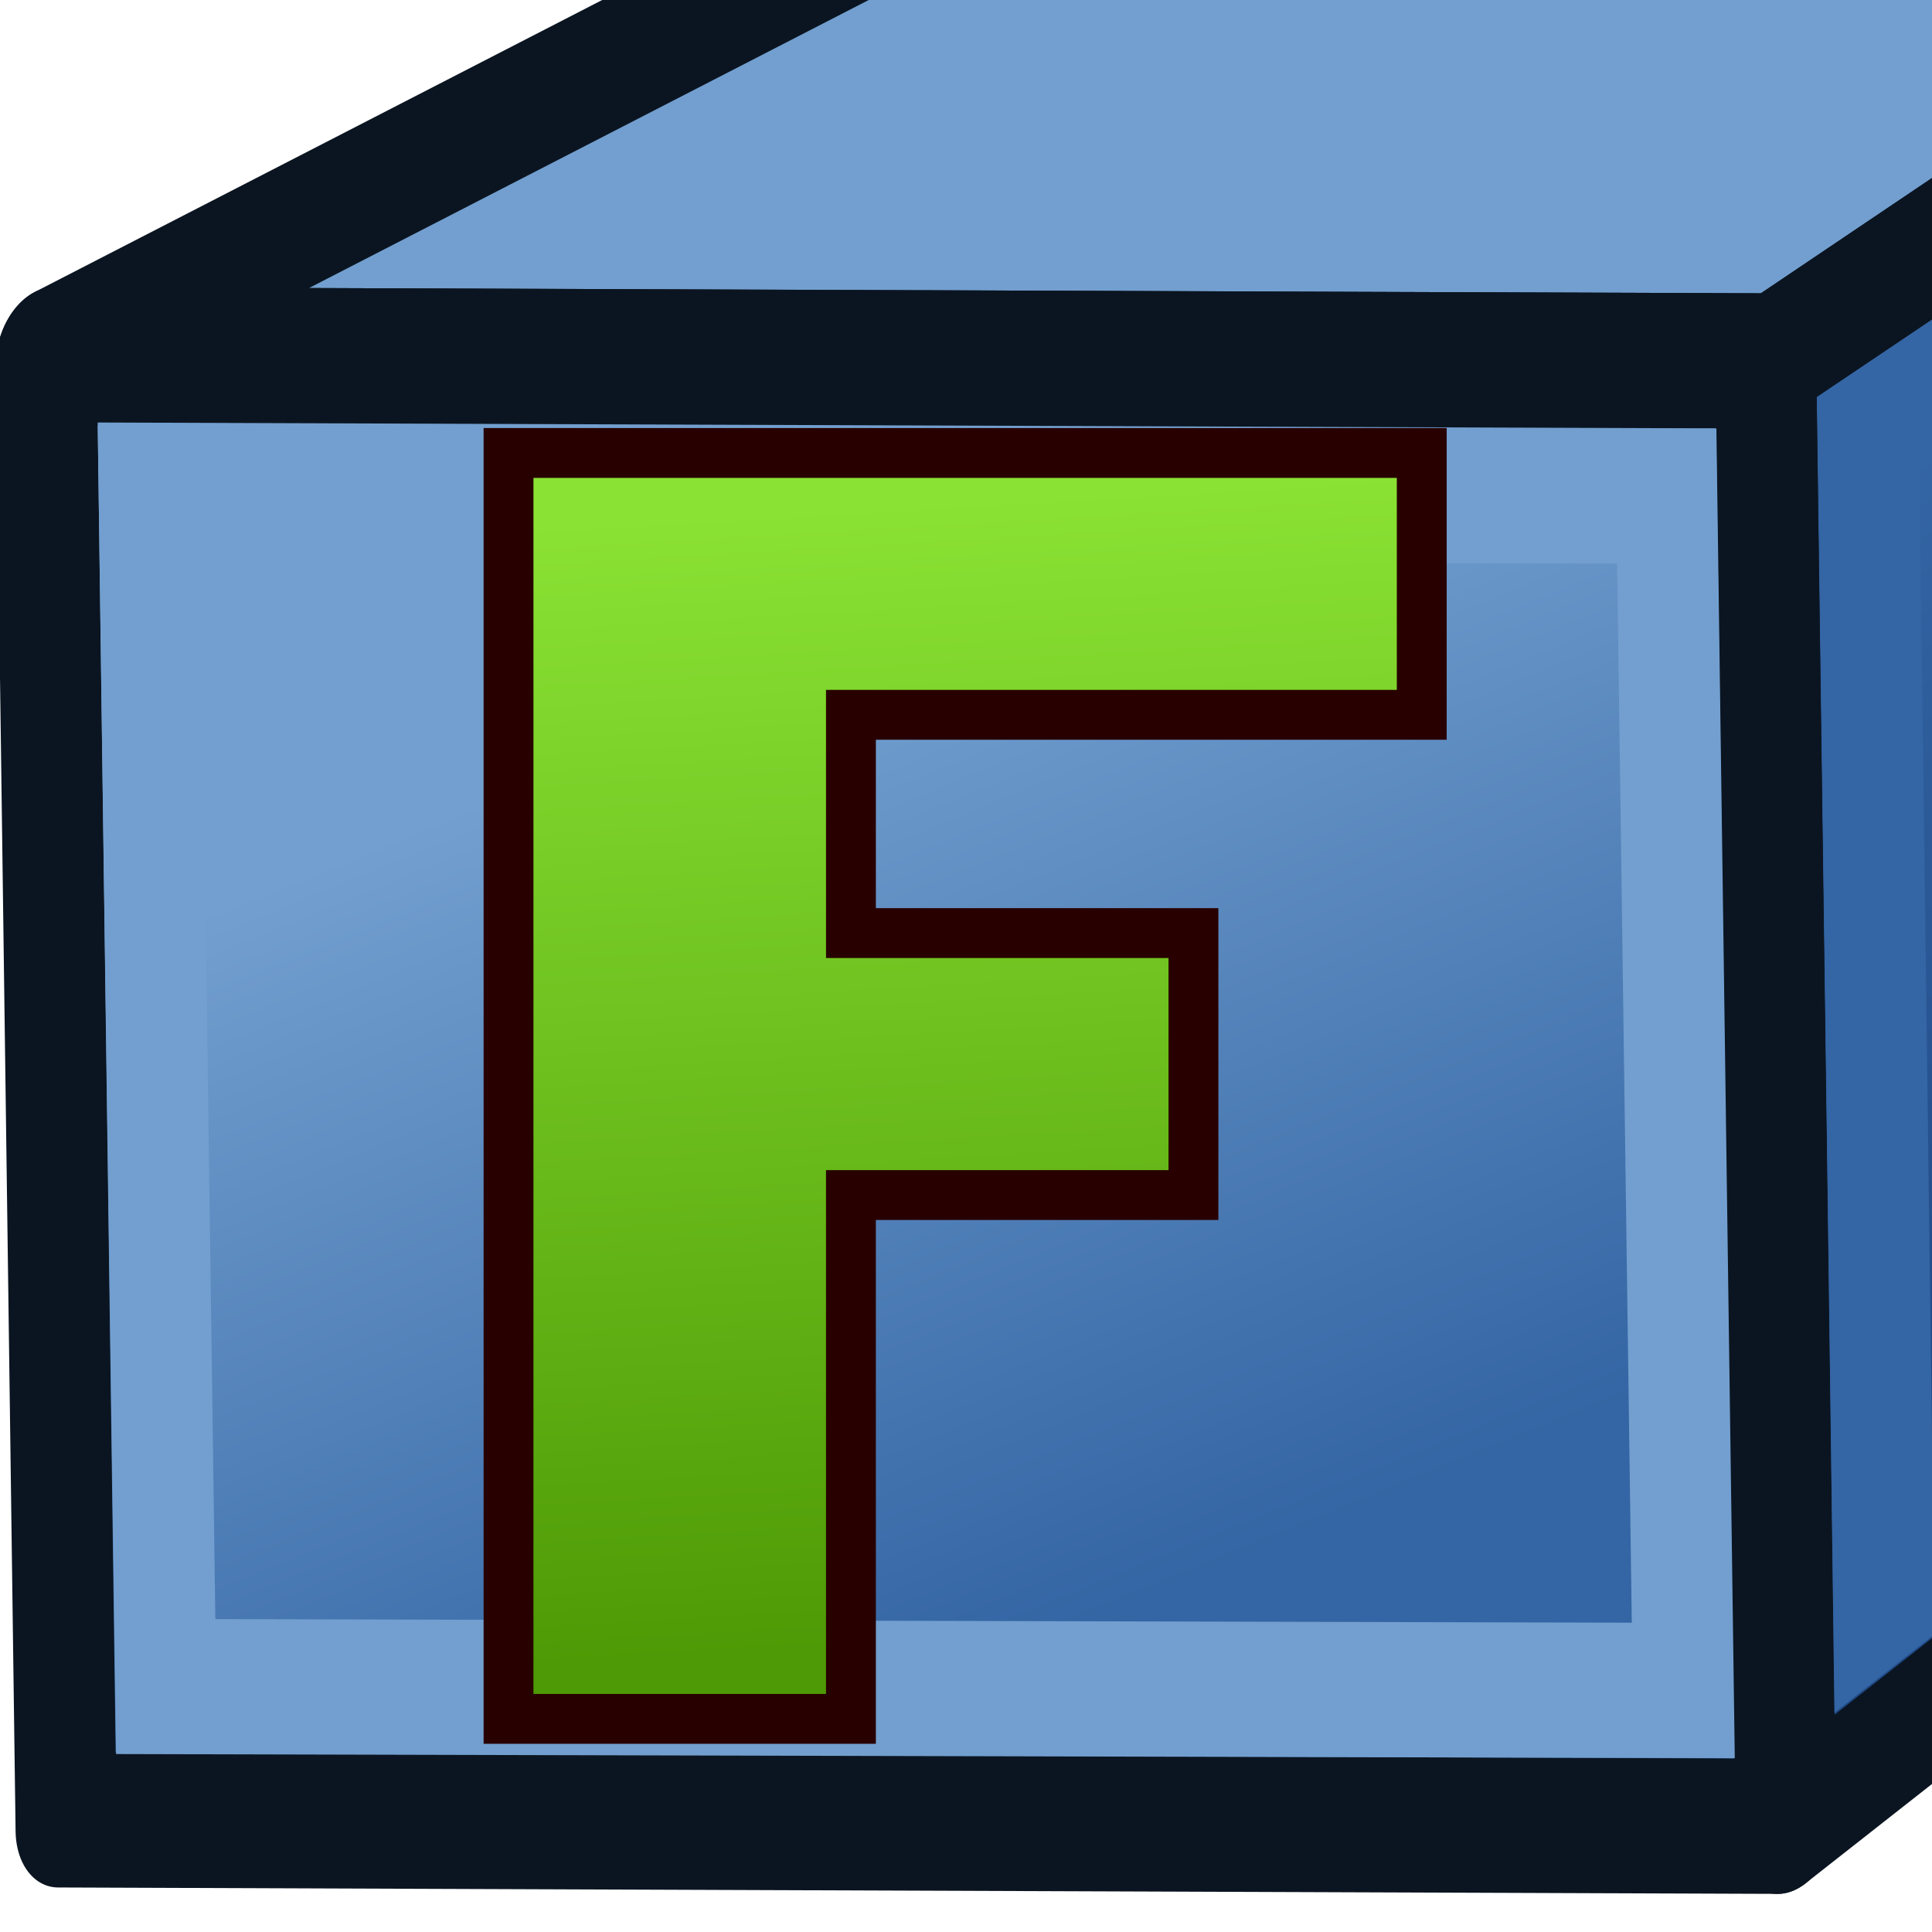
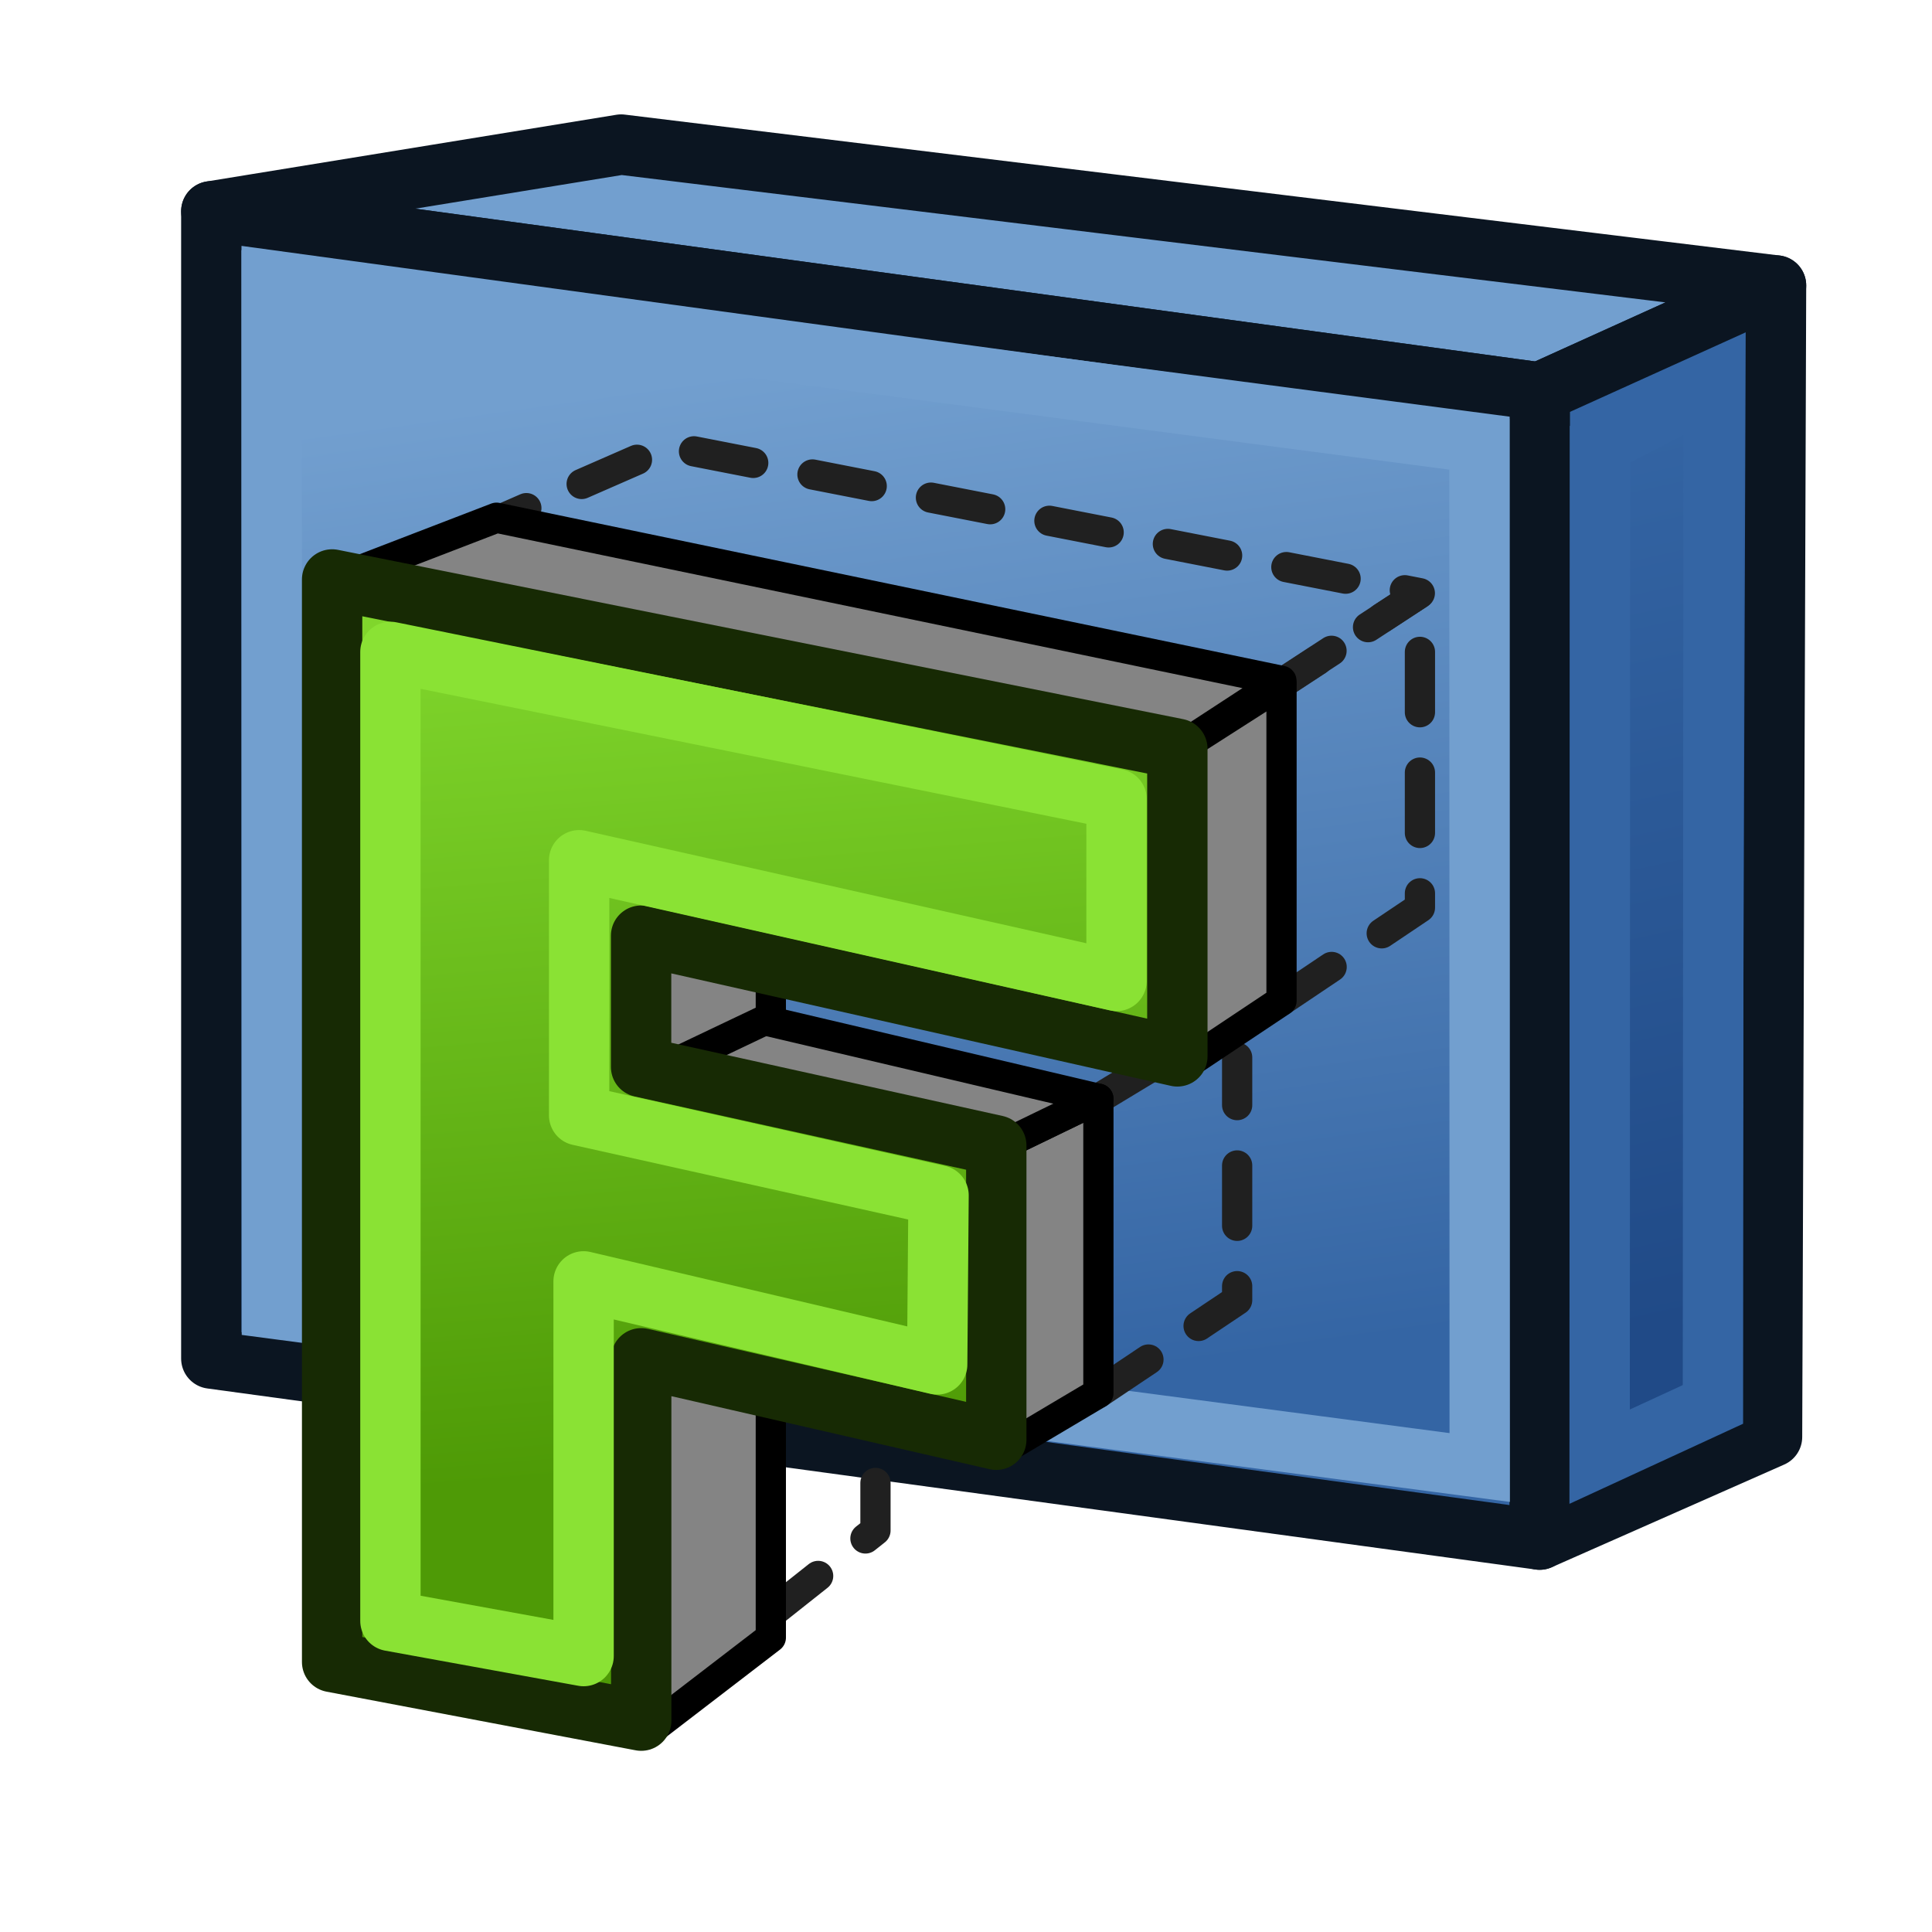
- <svg xmlns="http://www.w3.org/2000/svg" xmlns:xlink="http://www.w3.org/1999/xlink" width="64" height="64" viewBox="0 0 16.933 16.933" version="1.1" id="svg8">
+ <svg xmlns="http://www.w3.org/2000/svg" xmlns:ns2="http://www.openswatchbook.org/uri/2009/osb" xmlns:xlink="http://www.w3.org/1999/xlink" id="svg8" version="1.1" viewBox="0 0 16.933 16.933" height="64" width="64">
  <defs id="defs2">
    <linearGradient id="linearGradient3864-9">
-       <stop style="stop-color:#204a87;stop-opacity:1" offset="0" id="stop6175" />
-       <stop style="stop-color:#729fcf;stop-opacity:1" offset="1" id="stop6177" />
+       <stop id="stop6175" offset="0" style="stop-color:#204a87;stop-opacity:1" />
+       <stop id="stop6177" offset="1" style="stop-color:#729fcf;stop-opacity:1" />
    </linearGradient>
    <linearGradient id="linearGradient3864">
-       <stop style="stop-color:#71b2f8;stop-opacity:1;" offset="0" id="stop3866" />
-       <stop style="stop-color:#002795;stop-opacity:1;" offset="1" id="stop3868" />
+       <stop id="stop3866" offset="0" style="stop-color:#71b2f8;stop-opacity:1;" />
+       <stop id="stop3868" offset="1" style="stop-color:#002795;stop-opacity:1;" />
    </linearGradient>
-     <linearGradient gradientUnits="userSpaceOnUse" y2="40" x2="20" y1="55.718" x1="22.117" id="linearGradient3773" xlink:href="#linearGradient3767" gradientTransform="matrix(1,0,0,0.8004349,-0.2120536,1.362088)" />
+     <linearGradient gradientTransform="matrix(1,0,0,0.8004349,-0.2120536,1.362088)" xlink:href="#linearGradient3767" id="linearGradient3773" x1="22.117" y1="55.718" x2="20" y2="40" gradientUnits="userSpaceOnUse" />
    <linearGradient id="linearGradient3767">
-       <stop id="stop3769" offset="0" style="stop-color:#3465a4;stop-opacity:1" />
-       <stop id="stop3771" offset="1" style="stop-color:#729fcf;stop-opacity:1" />
+       <stop style="stop-color:#3465a4;stop-opacity:1" offset="0" id="stop3769" />
+       <stop style="stop-color:#729fcf;stop-opacity:1" offset="1" id="stop3771" />
    </linearGradient>
-     <linearGradient gradientUnits="userSpaceOnUse" y2="38" x2="50" y1="51.18" x1="53.897" id="linearGradient3783" xlink:href="#linearGradient3777" gradientTransform="translate(-0.178571,-10.92857)" />
+     <linearGradient gradientTransform="translate(-0.178571,-10.92857)" xlink:href="#linearGradient3777" id="linearGradient3783" x1="53.897" y1="51.18" x2="50" y2="38" gradientUnits="userSpaceOnUse" />
    <linearGradient id="linearGradient3777">
-       <stop id="stop3779" offset="0" style="stop-color:#204a87;stop-opacity:1" />
-       <stop id="stop3781" offset="1" style="stop-color:#3465a4;stop-opacity:1" />
+       <stop style="stop-color:#204a87;stop-opacity:1" offset="0" id="stop3779" />
+       <stop style="stop-color:#3465a4;stop-opacity:1" offset="1" id="stop3781" />
    </linearGradient>
-     <linearGradient xlink:href="#linearGradient3767" id="linearGradient5871" x1="44.663" y1="66.598" x2="80.451" y2="66.598" gradientUnits="userSpaceOnUse" gradientTransform="translate(-42.76917,-23.92008)" />
-     <linearGradient xlink:href="#linearGradient3777" id="linearGradient5903" x1="44.691" y1="39.061" x2="70.76" y2="39.061" gradientUnits="userSpaceOnUse" gradientTransform="translate(-6.339286,1.026786)" />
+     <linearGradient gradientTransform="translate(-42.76917,-23.92008)" gradientUnits="userSpaceOnUse" y2="66.598" x2="80.451" y1="66.598" x1="44.663" id="linearGradient5871" xlink:href="#linearGradient3767" />
+     <linearGradient gradientTransform="translate(-6.339286,1.026786)" gradientUnits="userSpaceOnUse" y2="39.061" x2="70.76" y1="39.061" x1="44.691" id="linearGradient5903" xlink:href="#linearGradient3777" />
    <linearGradient id="linearGradient3682">
-       <stop id="stop3684" offset="0" style="stop-color:#ff6d0f;stop-opacity:1;" />
-       <stop id="stop3686" offset="1" style="stop-color:#ff1000;stop-opacity:1;" />
+       <stop style="stop-color:#ff6d0f;stop-opacity:1;" offset="0" id="stop3684" />
+       <stop style="stop-color:#ff1000;stop-opacity:1;" offset="1" id="stop3686" />
    </linearGradient>
    <linearGradient id="linearGradient3864-9-4">
-       <stop id="stop3866-1" offset="0" style="stop-color:#204a87;stop-opacity:1" />
-       <stop id="stop3868-1" offset="1" style="stop-color:#729fcf;stop-opacity:1" />
+       <stop style="stop-color:#204a87;stop-opacity:1" offset="0" id="stop3866-1" />
+       <stop style="stop-color:#729fcf;stop-opacity:1" offset="1" id="stop3868-1" />
    </linearGradient>
    <linearGradient id="linearGradient3682-0">
-       <stop style="stop-color:#a40000;stop-opacity:1" offset="0" id="stop3684-0" />
-       <stop style="stop-color:#ef2929;stop-opacity:1" offset="1" id="stop3686-0" />
+       <stop id="stop3684-0" offset="0" style="stop-color:#a40000;stop-opacity:1" />
+       <stop id="stop3686-0" offset="1" style="stop-color:#ef2929;stop-opacity:1" />
    </linearGradient>
-     <radialGradient xlink:href="#linearGradient3682-0-6" id="radialGradient3817-5-3" gradientUnits="userSpaceOnUse" gradientTransform="matrix(1.236126,0.300017,-0.832328,3.388382,-499.9452,-167.3311)" cx="270.583" cy="33.9" fx="270.583" fy="33.9" r="19.571" />
+     <radialGradient r="19.571" fy="33.9" fx="270.583" cy="33.9" cx="270.583" gradientTransform="matrix(1.236126,0.300017,-0.832328,3.388382,-499.9452,-167.3311)" gradientUnits="userSpaceOnUse" id="radialGradient3817-5-3" xlink:href="#linearGradient3682-0-6" />
    <linearGradient id="linearGradient3682-0-6">
-       <stop style="stop-color:#ff390f;stop-opacity:1" offset="0" id="stop3684-0-7" />
-       <stop style="stop-color:#ff1000;stop-opacity:1;" offset="1" id="stop3686-0-5" />
+       <stop id="stop3684-0-7" offset="0" style="stop-color:#ff390f;stop-opacity:1" />
+       <stop id="stop3686-0-5" offset="1" style="stop-color:#ff1000;stop-opacity:1;" />
    </linearGradient>
-     <linearGradient gradientUnits="userSpaceOnUse" y2="40" x2="20" y1="55.718" x1="22.117" id="linearGradient3773-8" xlink:href="#linearGradient3767" gradientTransform="matrix(0.2719906,0,0,0.2177108,4.109859,-0.6006114)" />
-     <linearGradient gradientUnits="userSpaceOnUse" y2="38" x2="50" y1="51.18" x1="53.897" id="linearGradient3783-0" xlink:href="#linearGradient3777" gradientTransform="matrix(0.3950661,0,0,0.3950661,-0.01269431,-5.811431)" />
-     <linearGradient gradientUnits="userSpaceOnUse" y2="40" x2="20" y1="55.718" x1="22.117" id="linearGradient3773-0" xlink:href="#linearGradient3767" gradientTransform="matrix(0.3950661,0,0,0.3950661,-0.01269431,-5.811431)" />
-     <radialGradient xlink:href="#linearGradient3682-0-6" id="radialGradient3817-5-3-3" gradientUnits="userSpaceOnUse" gradientTransform="matrix(1.236126,0.300017,-0.832328,3.388382,-499.9452,-167.3311)" cx="270.583" cy="33.9" fx="270.583" fy="33.9" r="19.571" />
-     <linearGradient gradientTransform="matrix(0.2127546,0,0,0.1627247,50.68431,3.288647)" gradientUnits="userSpaceOnUse" y2="7.711" x2="-211.402" y1="68.842" x1="-206.699" id="linearGradient3806" xlink:href="#linearGradient4066" />
+     <linearGradient gradientTransform="matrix(0.2719906,0,0,0.2177108,4.109859,-0.6006114)" xlink:href="#linearGradient3767" id="linearGradient3773-8" x1="22.117" y1="55.718" x2="20" y2="40" gradientUnits="userSpaceOnUse" />
+     <radialGradient r="19.571" fy="33.9" fx="270.583" cy="33.9" cx="270.583" gradientTransform="matrix(1.236126,0.300017,-0.832328,3.388382,-499.9452,-167.3311)" gradientUnits="userSpaceOnUse" id="radialGradient3817-5-3-3" xlink:href="#linearGradient3682-0-6" />
    <linearGradient id="linearGradient4066">
-       <stop style="stop-color:#4e9a06;stop-opacity:1" offset="0" id="stop4068" />
-       <stop style="stop-color:#8ae234;stop-opacity:1" offset="1" id="stop4070" />
+       <stop id="stop4068" offset="0" style="stop-color:#4e9a06;stop-opacity:1" />
+       <stop id="stop4070" offset="1" style="stop-color:#8ae234;stop-opacity:1" />
    </linearGradient>
+     <linearGradient id="linearGradient3794">
+       <stop style="stop-color:#000000;stop-opacity:1;" offset="0" id="stop3796" />
+       <stop style="stop-color:#000000;stop-opacity:0;" offset="1" id="stop3798" />
+     </linearGradient>
+     <linearGradient gradientTransform="matrix(0.2645833,0,0,0.2645833,3.704167,-2.645828)" xlink:href="#linearGradient3767" id="linearGradient3773-5" x1="22.117" y1="55.718" x2="17.329" y2="21.311" gradientUnits="userSpaceOnUse" />
+     <linearGradient gradientTransform="matrix(0.2645833,0,0,0.2645833,3.704167,-2.645828)" xlink:href="#linearGradient3777" id="linearGradient3783-6" x1="53.897" y1="51.18" x2="47.502" y2="21.837" gradientUnits="userSpaceOnUse" />
+     <radialGradient xlink:href="#linearGradient3794" id="radialGradient3800" cx="1" cy="45" fx="1" fy="45" r="41" gradientTransform="matrix(0.9334821,-2.2905276e-8,0,0.2868757,0.06651751,32.09059)" gradientUnits="userSpaceOnUse" />
+     <radialGradient xlink:href="#linearGradient3682-0-6" id="radialGradient3817-5-3-0" gradientUnits="userSpaceOnUse" gradientTransform="matrix(1.236126,0.300017,-0.832328,3.388382,-499.9452,-167.3311)" cx="270.583" cy="33.9" fx="270.583" fy="33.9" r="19.571" />
+     <radialGradient xlink:href="#linearGradient3682-0-6" id="radialGradient3817-5-3-3-6" gradientUnits="userSpaceOnUse" gradientTransform="matrix(1.236126,0.300017,-0.832328,3.388382,-499.9452,-167.3311)" cx="270.583" cy="33.9" fx="270.583" fy="33.9" r="19.571" />
+     <linearGradient gradientUnits="userSpaceOnUse" y2="21.311" x2="17.329" y1="55.718" x1="22.117" id="linearGradient3773-5-2" xlink:href="#linearGradient3767" gradientTransform="matrix(0.2645833,0,0,0.2645833,-26.51503,-2.429437)" />
+     <linearGradient gradientUnits="userSpaceOnUse" y2="21.837" x2="47.502" y1="51.18" x1="53.897" id="linearGradient3783-6-0" xlink:href="#linearGradient3777" gradientTransform="matrix(0.2645833,0,0,0.2645833,-26.51503,-2.429437)" />
+     <radialGradient gradientUnits="userSpaceOnUse" gradientTransform="matrix(0.9334821,-2.2905276e-8,0,0.2868757,0.06651751,32.09059)" r="41" fy="45" fx="1" cy="45" cx="1" id="radialGradient3800-2" xlink:href="#linearGradient3794" />
+     <linearGradient gradientTransform="matrix(0.2127546,0,0,0.1627247,20.68238,1.617498)" gradientUnits="userSpaceOnUse" y2="6.023" x2="-215.622" y1="59.68" x1="-211.891" id="linearGradient3806-6-3" xlink:href="#linearGradient4066" />
+     <linearGradient id="linearGradient3848">
+       <stop id="stop3850" offset="0" style="stop-color:#31a52e;stop-opacity:1;" />
+       <stop id="stop3852" offset="1" style="stop-color:#ffffff;stop-opacity:0;" />
+     </linearGradient>
+     <linearGradient id="linearGradient4158">
+       <stop id="stop4160" offset="0" style="stop-color:#000000;stop-opacity:1;" />
+       <stop id="stop4162" offset="1" style="stop-color:#f6f6f6;stop-opacity:0;" />
+     </linearGradient>
+     <linearGradient id="linearGradient4122">
+       <stop id="stop4124" offset="0" style="stop-color:#e3d328;stop-opacity:1;" />
+       <stop id="stop4126" offset="1" style="stop-color:#e1dec3;stop-opacity:1;" />
+     </linearGradient>
+     <linearGradient id="linearGradient4088">
+       <stop id="stop4090" offset="0" style="stop-color:#e9cd23;stop-opacity:1;" />
+       <stop id="stop4092" offset="1" style="stop-color:#040000;stop-opacity:0;" />
+     </linearGradient>
+     <linearGradient id="linearGradient4052">
+       <stop id="stop4054" offset="0" style="stop-color:#ada9a9;stop-opacity:1;" />
+       <stop id="stop4056" offset="1" style="stop-color:#ada9a9;stop-opacity:0;" />
+     </linearGradient>
+     <linearGradient id="linearGradient4349">
+       <stop id="stop4351" offset="0" style="stop-color:#898709;stop-opacity:1;" />
+       <stop id="stop4353" offset="1" style="stop-color:#000000;stop-opacity:1;" />
+     </linearGradient>
+     <linearGradient id="linearGradient5241">
+       <stop id="stop5243" offset="0" style="stop-color:#212c45;stop-opacity:1;" />
+       <stop id="stop5245" offset="1" style="stop-color:#000000;stop-opacity:1;" />
+     </linearGradient>
+     <linearGradient ns2:paint="solid" id="linearGradient5227">
+       <stop id="stop5229" offset="0" style="stop-color:#000000;stop-opacity:1;" />
+     </linearGradient>
+     <linearGradient id="linearGradient3902">
+       <stop id="stop3904" offset="0" style="stop-color:#000000;stop-opacity:0.588;" />
+       <stop id="stop3906" offset="1" style="stop-color:#000000;stop-opacity:0.392;" />
+     </linearGradient>
+     <linearGradient id="linearGradient3894">
+       <stop id="stop3896" offset="0" style="stop-color:#45351d;stop-opacity:1;" />
+       <stop id="stop3898" offset="1" style="stop-color:#000000;stop-opacity:1;" />
+     </linearGradient>
+     <linearGradient id="linearGradient3792">
+       <stop id="stop3794" offset="0" style="stop-color:#aaaaaa;stop-opacity:1;" />
+       <stop id="stop3796-3" offset="1" style="stop-color:#d2d2d2;stop-opacity:1;" />
+     </linearGradient>
+     <linearGradient id="linearGradient3784">
+       <stop id="stop3786" offset="0" style="stop-color:#bebebe;stop-opacity:1;" />
+       <stop id="stop3788" offset="1" style="stop-color:#ffffff;stop-opacity:0.392;" />
+     </linearGradient>
+     <linearGradient gradientUnits="userSpaceOnUse" y2="33.327" x2="101.27" y1="32.826" x1="2.72" id="linearGradient3854" xlink:href="#linearGradient3848" />
+     <linearGradient gradientTransform="translate(192.7092,66.88659)" gradientUnits="userSpaceOnUse" y2="-10.829" x2="77.456" y1="56.124" x1="8.352" id="linearGradient3891" xlink:href="#linearGradient3848" />
+     <linearGradient y2="3.991" x2="-217.842" y1="59.68" x1="-211.891" gradientTransform="matrix(0.2127546,0,0,0.1627247,20.68238,1.617498)" gradientUnits="userSpaceOnUse" id="linearGradient1422" xlink:href="#linearGradient4066" />
  </defs>
-   <g id="layer7" transform="matrix(1.118444,-0.2566416,0.01996106,1.477575,-1.051227,-7.267171)">
-     <path id="path2993" d="M 1.173,7.226 14.605,9.596 24.086,6.436 12.234,4.855 Z" style="fill:#729fcf;stroke:#0b1521;stroke-width:0.79;stroke-linecap:butt;stroke-linejoin:round;stroke-opacity:1" />
-     <path id="path2995" d="m 24.086,6.436 v 7.901 l -9.482,3.951 V 9.596 Z" style="fill:url(#linearGradient3783-0);fill-opacity:1;stroke:#0b1521;stroke-width:0.79;stroke-linecap:butt;stroke-linejoin:round;stroke-opacity:1" />
-     <path style="display:inline;overflow:visible;visibility:visible;fill:url(#linearGradient3773-0);fill-opacity:1;fill-rule:evenodd;stroke:#0b1521;stroke-width:0.79;stroke-linecap:butt;stroke-linejoin:round;stroke-miterlimit:4;stroke-dasharray:none;stroke-dashoffset:0;stroke-opacity:1;marker:none;enable-background:accumulate" d="M 1.173,7.226 14.605,9.596 V 18.288 L 1.173,15.917 Z" id="path3825" />
-     <path id="path3765" d="m 1.963,8.185 0.003,7.079 11.855,2.082 -0.003,-7.085 z" style="fill:none;stroke:#729fcf;stroke-width:0.79;stroke-linecap:butt;stroke-linejoin:miter;stroke-opacity:1" />
-     <path id="path3775" d="m 15.4,10.163 -0.005,6.928 7.902,-3.279 1.44e-4,-6.269 z" style="fill:none;stroke:#3465a4;stroke-width:0.79;stroke-linecap:butt;stroke-linejoin:miter;stroke-opacity:1" />
-   </g>
  <g id="layer8">
-     <path id="rect3663-8" d="m 4.457,3.97 2e-6,11.095 3.001,-1e-6 V 10.474 H 10.46 V 8.178 H 7.458 V 6.265 H 12.461 V 3.97 Z" style="display:inline;overflow:visible;visibility:visible;fill:url(#linearGradient3806);fill-opacity:1;fill-rule:evenodd;stroke:#280000;stroke-width:0.437;stroke-linecap:butt;stroke-linejoin:miter;stroke-miterlimit:4;stroke-dasharray:none;stroke-dashoffset:0;stroke-opacity:1;marker:none;enable-background:accumulate" />
+     <path id="path2993-2" d="M 1.852,1.852 13.494,3.44 15.566,2.502 5.444,1.267 Z" style="fill:#729fcf;stroke:#0b1521;stroke-width:0.529;stroke-linecap:butt;stroke-linejoin:round;stroke-opacity:1" />
+     <path id="path2995-7" d="m 15.566,2.502 -0.035,10.092 -2.037,0.9 V 3.44 Z" style="fill:url(#linearGradient3783-6);fill-opacity:1;stroke:#0b1521;stroke-width:0.529;stroke-linecap:butt;stroke-linejoin:round;stroke-opacity:1" />
+     <path style="display:inline;overflow:visible;visibility:visible;fill:url(#linearGradient3773-5);fill-opacity:1;fill-rule:evenodd;stroke:#0b1521;stroke-width:0.529;stroke-linecap:butt;stroke-linejoin:round;stroke-miterlimit:4;stroke-dasharray:none;stroke-dashoffset:0;stroke-opacity:1;marker:none;enable-background:accumulate" d="M 1.852,1.852 13.494,3.44 V 13.494 l -11.642,-1.587 z" id="path3825-0" />
+     <path id="path3765-9" d="m 2.381,2.494 0.002,8.974 10.586,1.394 -0.002,-8.978 z" style="fill:none;stroke:#729fcf;stroke-width:0.529;stroke-linecap:butt;stroke-linejoin:miter;stroke-opacity:1" />
+     <path id="path3775-3" d="m 14.023,3.894 -0.003,8.873 0.993,-0.458 0.006,-8.934 z" style="fill:none;stroke:#3465a4;stroke-width:0.529;stroke-linecap:butt;stroke-linejoin:miter;stroke-opacity:1" />
+     <path id="path1424" d="M 11.227,5.993 12.444,5.199 5.854,3.911 4.242,4.616" style="fill:none;stroke:#202020;stroke-width:0.265;stroke-linecap:round;stroke-linejoin:round;stroke-miterlimit:4;stroke-dasharray:0.529, 0.529;stroke-dashoffset:0;stroke-opacity:1" />
+     <path id="path1424-6" d="m 11.232,8.77 1.213,-0.815 v -2.756 l -1.213,0.794" style="fill:none;stroke:#202020;stroke-width:0.265;stroke-linecap:round;stroke-linejoin:round;stroke-miterlimit:4;stroke-dasharray:0.529, 0.529;stroke-dashoffset:0;stroke-opacity:1" />
+     <path id="path1424-6-5" d="M 9.626,12.21 10.843,11.395 V 9.268" style="fill:none;stroke:#202020;stroke-width:0.265;stroke-linecap:round;stroke-linejoin:round;stroke-miterlimit:4;stroke-dasharray:0.529, 0.529;stroke-dashoffset:0;stroke-opacity:1" />
+     <path id="path1424-6-5-6" d="M 9.626,9.63 10.843,8.894" style="fill:none;stroke:#202020;stroke-width:0.265px;stroke-linecap:round;stroke-linejoin:round;stroke-opacity:1" />
+     <path id="path1424-6-5-3" d="M 6.756,14.141 7.673,13.414 V 12.391" style="fill:none;stroke:#202020;stroke-width:0.265;stroke-linecap:round;stroke-linejoin:round;stroke-miterlimit:4;stroke-dasharray:0.529, 0.529;stroke-dashoffset:0;stroke-opacity:1" />
+     <g id="g1373-3" transform="translate(28.71989,1.687609)">
+       <path style="fill:#848484;fill-opacity:1;stroke:#000000;stroke-width:0.265px;stroke-linecap:butt;stroke-linejoin:round;stroke-opacity:1" d="m -25.545,3.303 1.177,-0.453 6.879,1.429 -0.913,0.596" id="path1092-7-2" />
+       <path style="fill:#848484;fill-opacity:1;stroke:#000000;stroke-width:0.265px;stroke-linecap:butt;stroke-linejoin:round;stroke-opacity:1" d="m -23.101,13.538 1.137,-0.873 v -2.394 l -1.137,-0.289" id="path1092-6-3-0" />
+       <path style="fill:#848484;fill-opacity:1;fill-rule:nonzero;stroke:#000000;stroke-width:0.265px;stroke-linecap:butt;stroke-linejoin:round;stroke-opacity:1" d="m -19.94,11.025 0.847,-0.503 V 7.942 l -0.847,0.41" id="path1092-6-1-6-6" />
+       <path style="fill:#848484;fill-opacity:1;stroke:#000000;stroke-width:0.265px;stroke-linecap:butt;stroke-linejoin:round;stroke-opacity:1" d="m -23.101,7.768 1.051,-0.521 2.956,0.695 -0.847,0.41" id="path1092-6-8-1-1" />
+       <path style="fill:#848484;fill-opacity:1;stroke:#000000;stroke-width:0.265px;stroke-linecap:butt;stroke-linejoin:round;stroke-opacity:1" d="m -18.379,7.678 0.891,-0.594 v -2.778 l -0.891,0.57" id="path1092-6-1-9-2-5" />
+       <path style="fill:#848484;fill-opacity:1;stroke:#000000;stroke-width:0.265px;stroke-linecap:butt;stroke-linejoin:round;stroke-opacity:1" d="m -23.075,6.434 1.111,0.265 v 0.529 l -1.137,0.541" id="path1092-6-8-2-9-5" />
+       <path id="rect3663-8-2-3-4" d="m -25.809,3.391 2e-6,9.488 2.709,0.514 v -3.176 l 3.112,0.714 V 8.352 L -23.101,7.664 V 6.513 l 4.7,1.058 V 4.875 Z" style="display:inline;overflow:visible;visibility:visible;fill:url(#linearGradient1422);fill-opacity:1;fill-rule:evenodd;stroke:#172a04;stroke-width:0.529;stroke-linecap:round;stroke-linejoin:round;stroke-miterlimit:4;stroke-dasharray:none;stroke-dashoffset:0;stroke-opacity:1;marker:none;enable-background:accumulate" />
+       <path id="path1214-1-7" d="m -25.298,4.026 v 8.493 l 1.693,0.308 V 9.543 l 3.099,0.728 0.012,-1.482 L -23.644,8.088 V 5.852 l 4.71,1.058 V 5.316 Z" style="fill:none;stroke:#8ae234;stroke-width:0.529;stroke-linecap:round;stroke-linejoin:round;stroke-miterlimit:4;stroke-dasharray:none;stroke-opacity:1" />
+     </g>
  </g>
</svg>
